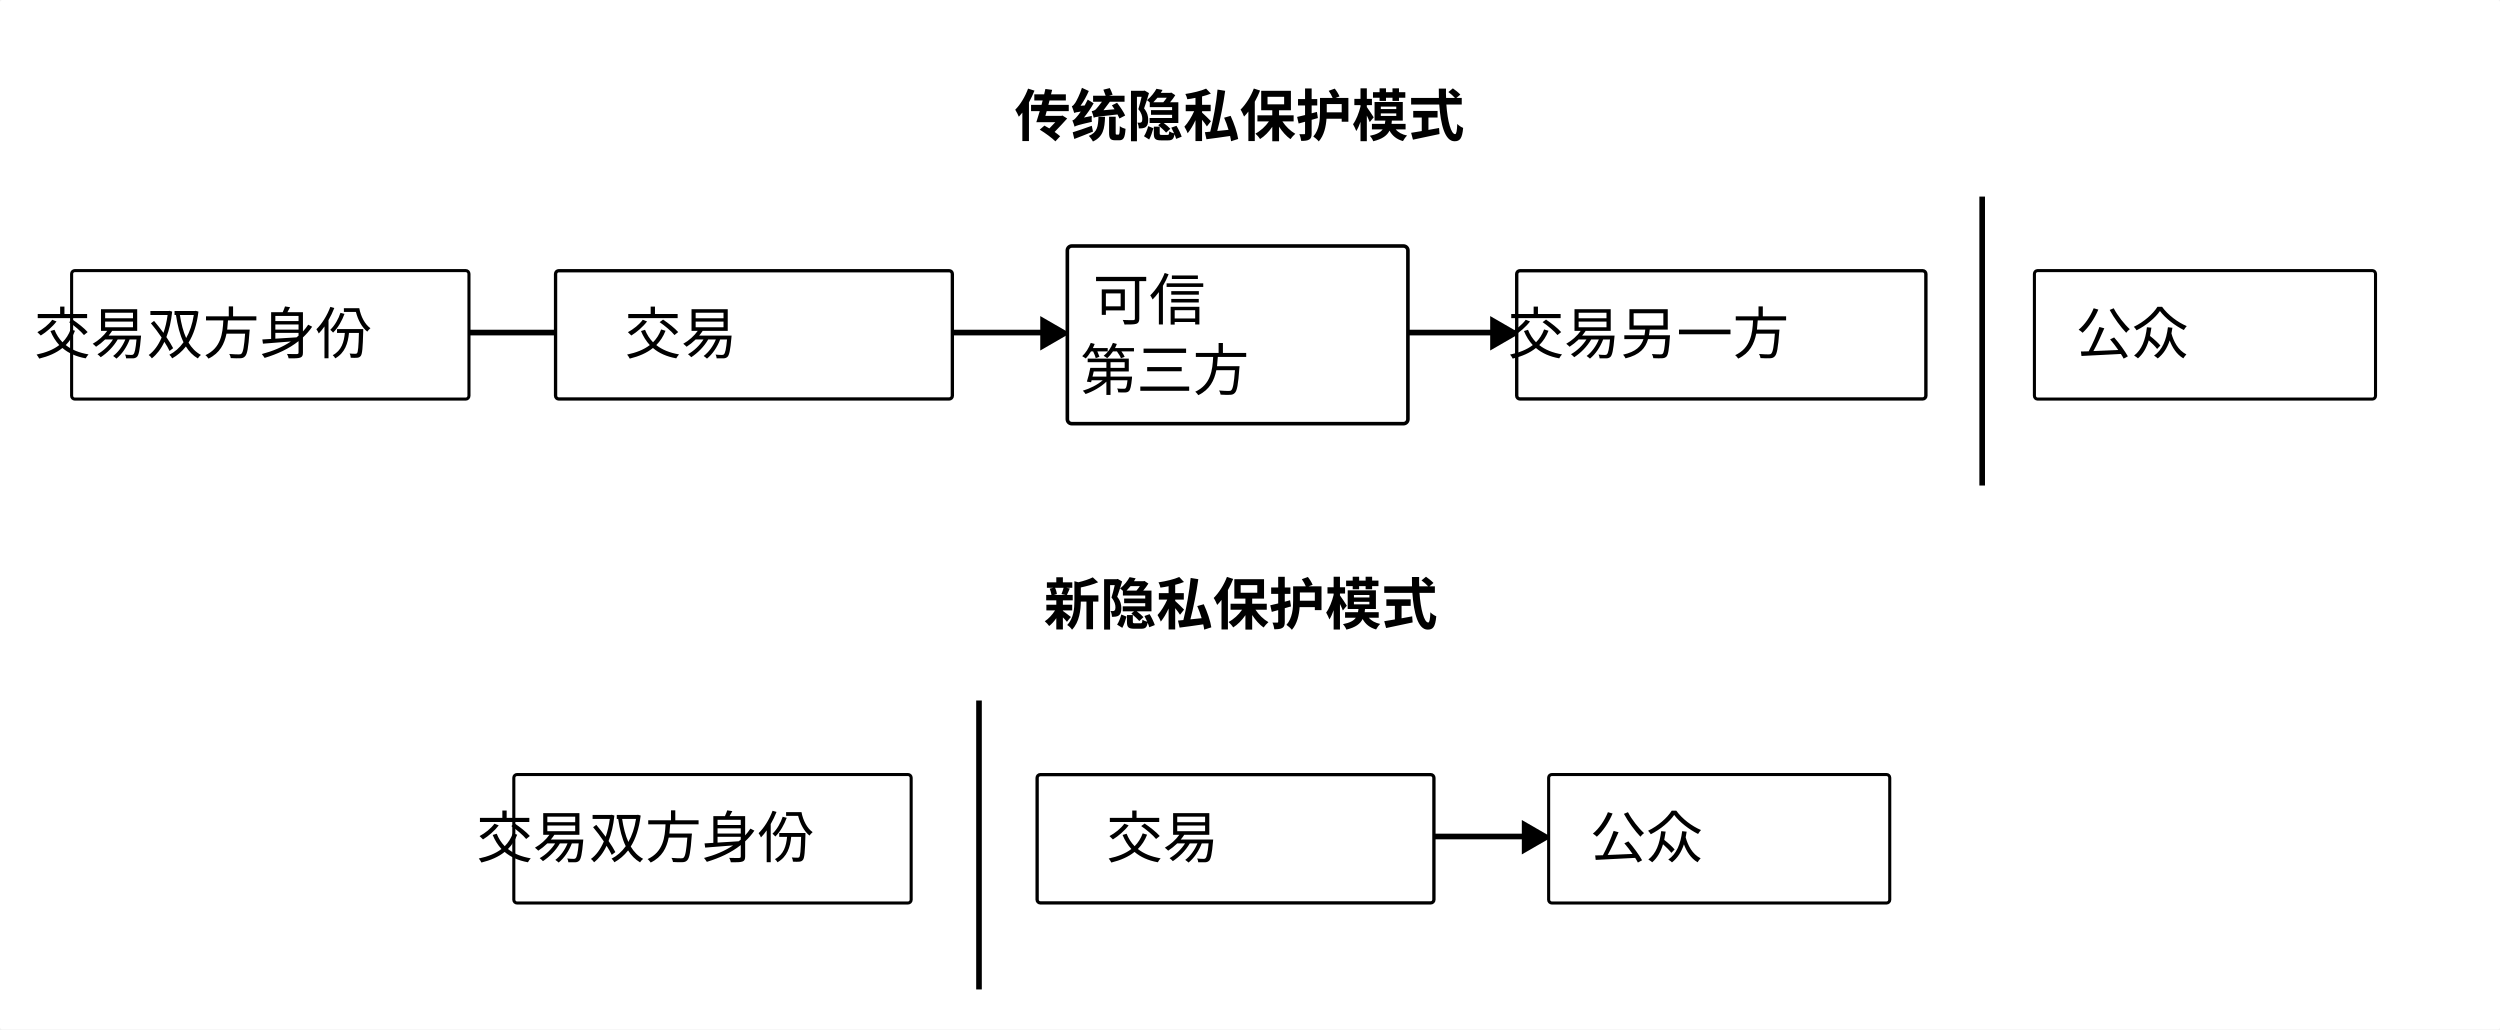
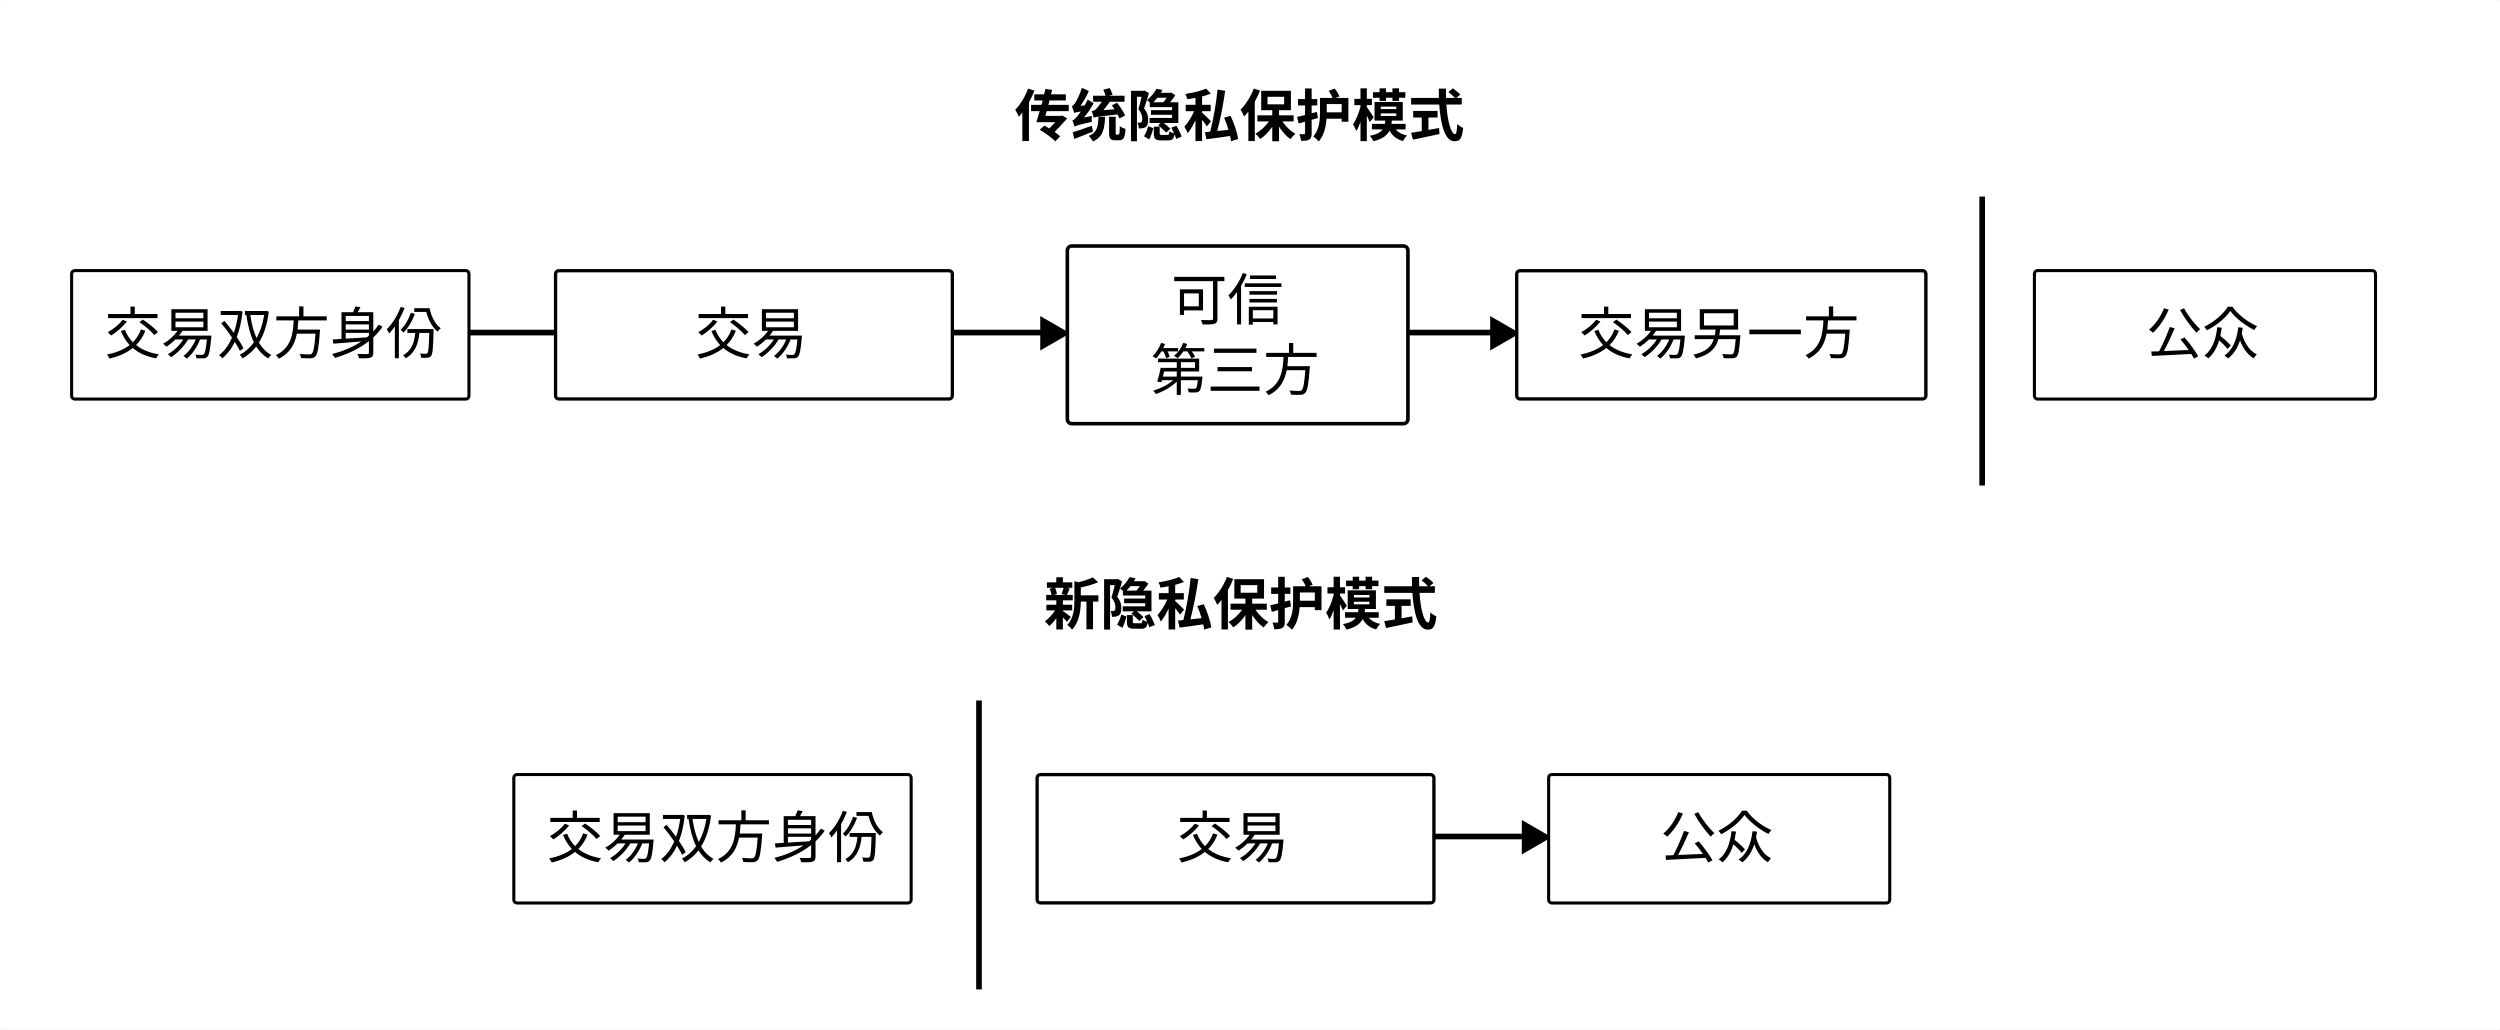
- <svg xmlns="http://www.w3.org/2000/svg" xmlns:xlink="http://www.w3.org/1999/xlink" version="1.1" width="754.473" height="310.68" id="svg11628" style="zoom: 1;">
-   <defs id="defs11630">
-     <linearGradient id="linearGradient5358">
-       <stop id="stop5360" style="stop-color:#ffffff;stop-opacity:0" offset="0" />
-       <stop id="stop5370" style="stop-color:#ffffff;stop-opacity:1" offset="0.5" />
-       <stop id="stop5362" style="stop-color:#ffffff;stop-opacity:1" offset="1" />
+ <svg xmlns="http://www.w3.org/2000/svg" width="754.473" height="310.68" style="zoom:1">
+   <defs>
+     <linearGradient id="a">
+       <stop offset="0" stop-color="#fff" stop-opacity="0" />
+       <stop offset=".5" stop-color="#fff" />
+       <stop offset="1" stop-color="#fff" />
    </linearGradient>
-     <linearGradient id="linearGradient5358-7">
-       <stop id="stop5360-5" style="stop-color:#ffffff;stop-opacity:0" offset="0" />
-       <stop id="stop5370-5" style="stop-color:#ffffff;stop-opacity:1" offset="0.5" />
-       <stop id="stop5362-8" style="stop-color:#ffffff;stop-opacity:1" offset="1" />
+     <linearGradient id="b">
+       <stop offset="0" stop-color="#fff" stop-opacity="0" />
+       <stop offset=".5" stop-color="#fff" />
+       <stop offset="1" stop-color="#fff" />
    </linearGradient>
-     <linearGradient id="linearGradient5358-5">
-       <stop id="stop5360-6" style="stop-color:#ffffff;stop-opacity:0" offset="0" />
-       <stop id="stop5370-2" style="stop-color:#ffffff;stop-opacity:1" offset="0.5" />
-       <stop id="stop5362-6" style="stop-color:#ffffff;stop-opacity:1" offset="1" />
+     <linearGradient id="c">
+       <stop offset="0" stop-color="#fff" stop-opacity="0" />
+       <stop offset=".5" stop-color="#fff" />
+       <stop offset="1" stop-color="#fff" />
    </linearGradient>
-     <linearGradient id="linearGradient5358-7-2">
-       <stop id="stop5360-5-9" style="stop-color:#ffffff;stop-opacity:0" offset="0" />
-       <stop id="stop5370-5-1" style="stop-color:#ffffff;stop-opacity:1" offset="0.5" />
-       <stop id="stop5362-8-6" style="stop-color:#ffffff;stop-opacity:1" offset="1" />
+     <linearGradient id="d">
+       <stop offset="0" stop-color="#fff" stop-opacity="0" />
+       <stop offset=".5" stop-color="#fff" />
+       <stop offset="1" stop-color="#fff" />
    </linearGradient>
-     <linearGradient id="linearGradient5358-7-3">
-       <stop id="stop5360-5-5" style="stop-color:#ffffff;stop-opacity:0" offset="0" />
-       <stop id="stop5370-5-0" style="stop-color:#ffffff;stop-opacity:1" offset="0.5" />
-       <stop id="stop5362-8-7" style="stop-color:#ffffff;stop-opacity:1" offset="1" />
-     </linearGradient>
-     <linearGradient id="linearGradient5358-7-3-4">
-       <stop id="stop5360-5-5-1" style="stop-color:#ffffff;stop-opacity:0" offset="0" />
-       <stop id="stop5370-5-0-7" style="stop-color:#ffffff;stop-opacity:1" offset="0.5" />
-       <stop id="stop5362-8-7-5" style="stop-color:#ffffff;stop-opacity:1" offset="1" />
-     </linearGradient>
-     <linearGradient id="linearGradient5358-7-3-4-2">
-       <stop id="stop5360-5-5-1-4" style="stop-color:#ffffff;stop-opacity:0" offset="0" />
-       <stop id="stop5370-5-0-7-7" style="stop-color:#ffffff;stop-opacity:1" offset="0.5" />
-       <stop id="stop5362-8-7-5-9" style="stop-color:#ffffff;stop-opacity:1" offset="1" />
-     </linearGradient>
-     <linearGradient id="linearGradient5358-7-3-7">
-       <stop id="stop5360-5-5-2" style="stop-color:#ffffff;stop-opacity:0" offset="0" />
-       <stop id="stop5370-5-0-6" style="stop-color:#ffffff;stop-opacity:1" offset="0.5" />
-       <stop id="stop5362-8-7-55" style="stop-color:#ffffff;stop-opacity:1" offset="1" />
-     </linearGradient>
-     <linearGradient id="linearGradient5358-7-3-4-2-0">
-       <stop id="stop5360-5-5-1-4-1" style="stop-color:#ffffff;stop-opacity:0" offset="0" />
-       <stop id="stop5370-5-0-7-7-4" style="stop-color:#ffffff;stop-opacity:1" offset="0.5" />
-       <stop id="stop5362-8-7-5-9-7" style="stop-color:#ffffff;stop-opacity:1" offset="1" />
-     </linearGradient>
-     <linearGradient id="linearGradient5358-7-3-7-9">
-       <stop id="stop5360-5-5-2-3" style="stop-color:#ffffff;stop-opacity:0" offset="0" />
-       <stop id="stop5370-5-0-6-1" style="stop-color:#ffffff;stop-opacity:1" offset="0.5" />
-       <stop id="stop5362-8-7-55-2" style="stop-color:#ffffff;stop-opacity:1" offset="1" />
-     </linearGradient>
-     <linearGradient x1="558.56" y1="112.415" x2="618.268" y2="112.415" id="linearGradient7693-9" xlink:href="#linearGradient5358-7-3-7-3" gradientUnits="userSpaceOnUse" gradientTransform="matrix(0.6579843,0,0,0.1043441,-455.0345,754.6948)" spreadMethod="pad" />
-     <linearGradient id="linearGradient5358-7-3-7-3">
-       <stop id="stop5360-5-5-2-5" style="stop-color:#ffffff;stop-opacity:0" offset="0" />
-       <stop id="stop5370-5-0-6-4" style="stop-color:#ffffff;stop-opacity:1" offset="0.5" />
-       <stop id="stop5362-8-7-55-0" style="stop-color:#ffffff;stop-opacity:1" offset="1" />
-     </linearGradient>
-     <linearGradient x1="558.56" y1="112.415" x2="618.268" y2="112.415" id="linearGradient9901" xlink:href="#linearGradient5358-7-3-7-3-5" gradientUnits="userSpaceOnUse" gradientTransform="matrix(0.6579843,0,0,0.1043441,-455.0345,780.6948)" spreadMethod="pad" />
-     <linearGradient id="linearGradient5358-7-3-7-3-5">
-       <stop id="stop5360-5-5-2-5-3" style="stop-color:#ffffff;stop-opacity:0" offset="0" />
-       <stop id="stop5370-5-0-6-4-6" style="stop-color:#ffffff;stop-opacity:1" offset="0.5" />
-       <stop id="stop5362-8-7-55-0-4" style="stop-color:#ffffff;stop-opacity:1" offset="1" />
-     </linearGradient>
-     <linearGradient x1="558.56" y1="112.415" x2="618.268" y2="112.415" id="linearGradient7693-9-2" xlink:href="#linearGradient5358-7-3-7-3-7" gradientUnits="userSpaceOnUse" gradientTransform="matrix(0.6579843,0,0,0.1043441,-455.0345,806.6948)" spreadMethod="pad" />
-     <linearGradient id="linearGradient5358-7-3-7-3-7">
-       <stop id="stop5360-5-5-2-5-33" style="stop-color:#ffffff;stop-opacity:0" offset="0" />
-       <stop id="stop5370-5-0-6-4-1" style="stop-color:#ffffff;stop-opacity:1" offset="0.5" />
-       <stop id="stop5362-8-7-55-0-1" style="stop-color:#ffffff;stop-opacity:1" offset="1" />
-     </linearGradient>
-     <linearGradient x1="558.56" y1="112.415" x2="618.268" y2="112.415" id="linearGradient7693-9-1" xlink:href="#linearGradient5358-7-3-7-3-6" gradientUnits="userSpaceOnUse" gradientTransform="matrix(0.6579843,0,0,0.1043441,-155.7219,754.6948)" spreadMethod="pad" />
-     <linearGradient id="linearGradient5358-7-3-7-3-6">
-       <stop id="stop5360-5-5-2-5-4" style="stop-color:#ffffff;stop-opacity:0" offset="0" />
-       <stop id="stop5370-5-0-6-4-10" style="stop-color:#ffffff;stop-opacity:1" offset="0.5" />
-       <stop id="stop5362-8-7-55-0-0" style="stop-color:#ffffff;stop-opacity:1" offset="1" />
-     </linearGradient>
-     <linearGradient x1="558.56" y1="112.415" x2="618.268" y2="112.415" id="linearGradient9901-7" xlink:href="#linearGradient5358-7-3-7-3-5-0" gradientUnits="userSpaceOnUse" gradientTransform="matrix(0.6579843,0,0,0.1043441,-155.7219,780.6948)" spreadMethod="pad" />
-     <linearGradient id="linearGradient5358-7-3-7-3-5-0">
-       <stop id="stop5360-5-5-2-5-3-7" style="stop-color:#ffffff;stop-opacity:0" offset="0" />
-       <stop id="stop5370-5-0-6-4-6-4" style="stop-color:#ffffff;stop-opacity:1" offset="0.5" />
-       <stop id="stop5362-8-7-55-0-4-9" style="stop-color:#ffffff;stop-opacity:1" offset="1" />
+     <linearGradient id="e">
+       <stop offset="0" stop-color="#fff" stop-opacity="0" />
+       <stop offset=".5" stop-color="#fff" />
+       <stop offset="1" stop-color="#fff" />
    </linearGradient>
  </defs>
-   <g transform="translate(489.3747,-245.8411)" id="layer1">
-     <rect height="310.68" style="color:#000000;fill:#ffffff;fill-opacity:1;fill-rule:nonzero;stroke:none;stroke-width:1;marker:none;visibility:visible;display:inline;overflow:visible;enable-background:accumulate" x="-489.375px" y="245.841px" id="rect11224" width="754.473" ry="0.702" />
-     <g transform="matrix(1.697282,0,0,1.697282,-607.5191,-1024.364)" id="g10536">
-       <g id="g10509">
-         <g transform="translate(69.52053,450.6398)" id="g6848-0-6-0">
-           <path d="m 217.352,356.871 49.574,0" id="path3814-6-7-1-92-11-3" style="fill:none;stroke:#000000;stroke-width:1;stroke-linecap:round;stroke-linejoin:round;stroke-miterlimit:4;stroke-opacity:1;stroke-dasharray:none" />
-           <path d="m 189.151,31.856 -1.531,-2.652 -1.531,-2.652 3.062,0 3.062,0 -1.531,2.652 z" transform="matrix(0,-1,1,0,238.5002,546.1482)" id="path3816-0-5-6-90-14-5" style="color:#000000;fill:#000000;fill-opacity:1;fill-rule:nonzero;stroke:#000000;stroke-width:0;stroke-linecap:round;stroke-linejoin:round;stroke-miterlimit:4;stroke-opacity:1;stroke-dasharray:none;stroke-dashoffset:0;marker:none;visibility:visible;display:inline;overflow:visible;enable-background:accumulate" />
-         </g>
-         <g transform="translate(-10.47947,450.6398)" id="g6848-0-6">
-           <path d="m 151.613,356.871 115.313,0" id="path3814-6-7-1-92-11" style="fill:none;stroke:#000000;stroke-width:1;stroke-linecap:round;stroke-linejoin:round;stroke-miterlimit:4;stroke-opacity:1;stroke-dasharray:none" />
-           <path d="m 189.151,31.856 -1.531,-2.652 -1.531,-2.652 3.062,0 3.062,0 -1.531,2.652 z" transform="matrix(0,-1,1,0,238.5002,546.1482)" id="path3816-0-5-6-90-14" style="color:#000000;fill:#000000;fill-opacity:1;fill-rule:nonzero;stroke:#000000;stroke-width:0;stroke-linecap:round;stroke-linejoin:round;stroke-miterlimit:4;stroke-opacity:1;stroke-dasharray:none;stroke-dashoffset:0;marker:none;visibility:visible;display:inline;overflow:visible;enable-background:accumulate" />
-         </g>
-         <rect height="22.849" style="color:#000000;fill:#ffffff;fill-opacity:1;fill-rule:nonzero;stroke:#000000;stroke-width:0.548;stroke-linecap:round;stroke-linejoin:round;stroke-miterlimit:4;stroke-opacity:1;stroke-dasharray:none;stroke-dashoffset:0;marker:none;visibility:visible;display:inline;overflow:visible;enable-background:accumulate" x="82.342px" y="796.489px" id="rect3777-9-15-5-4-2" width="70.651" ry="0.574" />
-         <text x="117.22" y="811.299" id="text3779-6-2-6-7-3" xml:space="preserve" style="font-size:10px;font-style:normal;font-weight:normal;line-height:125%;letter-spacing:0px;word-spacing:0px;fill:#000000;fill-opacity:1;stroke:none;font-family:Helvetica">
-           <tspan x="118.22" y="811.299" id="tspan3783-2-5-5-92-8" style="text-align:center;text-anchor:middle">交易双方身份</tspan>
-         </text>
-         <rect width="70.552" height="22.806" ry="0.573" x="168.391" y="796.51" id="rect3777-9-15-5-4-2-3" style="color:#000000;fill:#ffffff;fill-opacity:1;fill-rule:nonzero;stroke:#000000;stroke-width:0.59;stroke-linecap:round;stroke-linejoin:round;stroke-miterlimit:4;stroke-opacity:1;stroke-dasharray:none;stroke-dashoffset:0;marker:none;visibility:visible;display:inline;overflow:visible;enable-background:accumulate" />
-         <text x="225.412" y="772.584" id="text3779-6-2-6-7-3-0" xml:space="preserve" style="font-size:10px;font-style:normal;font-weight:bold;line-height:125%;letter-spacing:0px;word-spacing:0px;fill:#000000;fill-opacity:1;stroke:none;font-family:Helvetica;-inkscape-font-specification:Helvetica Bold">
-           <tspan y="772.584" id="tspan3783-2-5-5-92-8-7" style="font-weight:bold;text-align:start;text-anchor:start;-inkscape-font-specification:Helvetica Bold" x="250">传统隐私保护模式</tspan>
-         </text>
-         <text x="203.22" y="811.299" id="text3779-6-2-6-7-3-1" xml:space="preserve" style="font-size:10px;font-style:normal;font-weight:normal;line-height:125%;letter-spacing:0px;word-spacing:0px;fill:#000000;fill-opacity:1;stroke:none;font-family:Helvetica">
-           <tspan x="203.22" y="811.299" id="tspan3783-2-5-5-92-8-2" style="text-align:center;text-anchor:middle">交易</tspan>
-         </text>
-         <rect width="60.555" height="31.592" ry="0.794" x="259.39" y="792.117" id="rect3777-9-15-5-4-2-3-7" style="color:#000000;fill:#ffffff;fill-opacity:1;fill-rule:nonzero;stroke:#000000;stroke-width:0.643;stroke-linecap:round;stroke-linejoin:round;stroke-miterlimit:4;stroke-opacity:1;stroke-dasharray:none;stroke-dashoffset:0;marker:none;visibility:visible;display:inline;overflow:visible;enable-background:accumulate" />
-         <text x="289.22" y="805.299" id="text3779-6-2-6-7-3-1-2" xml:space="preserve" style="font-size:10px;font-style:normal;font-weight:normal;line-height:125%;letter-spacing:0px;word-spacing:0px;fill:#000000;fill-opacity:1;stroke:none;font-family:Helvetica">
-           <tspan x="289.22" y="805.299" id="tspan3783-2-5-5-92-8-2-4" style="text-align:center;text-anchor:middle">可信</tspan>
-           <tspan x="289.22" y="817.799" id="tspan10192" style="text-align:center;text-anchor:middle">第三方</tspan>
-         </text>
-         <rect width="72.753" height="22.797" ry="0.573" x="339.291" y="796.514" id="rect3777-9-15-5-4-2-3-7-4" style="color:#000000;fill:#ffffff;fill-opacity:1;fill-rule:nonzero;stroke:#000000;stroke-width:0.599;stroke-linecap:round;stroke-linejoin:round;stroke-miterlimit:4;stroke-opacity:1;stroke-dasharray:none;stroke-dashoffset:0;marker:none;visibility:visible;display:inline;overflow:visible;enable-background:accumulate" />
-         <text x="375.22" y="811.299" id="text3779-6-2-6-7-3-1-2-4" xml:space="preserve" style="font-size:10px;font-style:normal;font-weight:normal;line-height:125%;letter-spacing:0px;word-spacing:0px;fill:#000000;fill-opacity:1;stroke:none;font-family:Helvetica">
-           <tspan x="375.22" y="811.299" id="tspan3783-2-5-5-92-8-2-4-2" style="text-align:center;text-anchor:middle">交易另一方</tspan>
-         </text>
-         <rect width="60.651" height="22.849" ry="0.574" x="431.342" y="796.489" id="rect3777-9-15-5-4-2-3-7-4-0" style="color:#000000;fill:#ffffff;fill-opacity:1;fill-rule:nonzero;stroke:#000000;stroke-width:0.548;stroke-linecap:round;stroke-linejoin:round;stroke-miterlimit:4;stroke-opacity:1;stroke-dasharray:none;stroke-dashoffset:0;marker:none;visibility:visible;display:inline;overflow:visible;enable-background:accumulate" />
-         <text x="461.22" y="811.299" id="text3779-6-2-6-7-3-1-2-4-6" xml:space="preserve" style="font-size:10px;font-style:normal;font-weight:normal;line-height:125%;letter-spacing:0px;word-spacing:0px;fill:#000000;fill-opacity:1;stroke:none;font-family:Helvetica">
-           <tspan x="461.22" y="811.299" id="tspan3783-2-5-5-92-8-2-4-2-9" style="text-align:center;text-anchor:middle">公众</tspan>
-         </text>
-         <path d="m 422.054,783.33 0,51.376" id="path10242" style="fill:none;stroke:#000000;stroke-width:1px;stroke-linecap:butt;stroke-linejoin:miter;stroke-opacity:1" />
-       </g>
-       <g id="g10492">
-         <g transform="translate(75.14674,540.2408)" id="g6848-0-6-0-7">
-           <path d="m 217.352,356.871 49.574,0" id="path3814-6-7-1-92-11-3-8" style="fill:none;stroke:#000000;stroke-width:1;stroke-linecap:round;stroke-linejoin:round;stroke-miterlimit:4;stroke-opacity:1;stroke-dasharray:none" />
-           <path d="m 189.151,31.856 -1.531,-2.652 -1.531,-2.652 3.062,0 3.062,0 -1.531,2.652 z" transform="matrix(0,-1,1,0,238.5002,546.1482)" id="path3816-0-5-6-90-14-5-3" style="color:#000000;fill:#000000;fill-opacity:1;fill-rule:nonzero;stroke:#000000;stroke-width:0;stroke-linecap:round;stroke-linejoin:round;stroke-miterlimit:4;stroke-opacity:1;stroke-dasharray:none;stroke-dashoffset:0;marker:none;visibility:visible;display:inline;overflow:visible;enable-background:accumulate" />
-         </g>
-         <rect width="70.651" height="22.849" ry="0.574" x="160.968" y="886.09" id="rect3777-9-15-5-4-2-0" style="color:#000000;fill:#ffffff;fill-opacity:1;fill-rule:nonzero;stroke:#000000;stroke-width:0.548;stroke-linecap:round;stroke-linejoin:round;stroke-miterlimit:4;stroke-opacity:1;stroke-dasharray:none;stroke-dashoffset:0;marker:none;visibility:visible;display:inline;overflow:visible;enable-background:accumulate" />
-         <text x="202.846" y="900.9" id="text3779-6-2-6-7-3-9" xml:space="preserve" style="font-size:10px;font-style:normal;font-weight:normal;line-height:125%;letter-spacing:0px;word-spacing:0px;fill:#000000;fill-opacity:1;stroke:none;font-family:Helvetica">
-           <tspan y="900.9" id="tspan3783-2-5-5-92-8-4" style="text-align:center;text-anchor:middle" x="196.846">交易双方身份</tspan>
-         </text>
-         <rect width="70.552" height="22.806" ry="0.573" x="254.017" y="886.111" id="rect3777-9-15-5-4-2-3-8" style="color:#000000;fill:#ffffff;fill-opacity:1;fill-rule:nonzero;stroke:#000000;stroke-width:0.59;stroke-linecap:round;stroke-linejoin:round;stroke-miterlimit:4;stroke-opacity:1;stroke-dasharray:none;stroke-dashoffset:0;marker:none;visibility:visible;display:inline;overflow:visible;enable-background:accumulate" />
-         <text x="288.846" y="900.9" id="text3779-6-2-6-7-3-1-28" xml:space="preserve" style="font-size:10px;font-style:normal;font-weight:normal;line-height:125%;letter-spacing:0px;word-spacing:0px;fill:#000000;fill-opacity:1;stroke:none;font-family:Helvetica">
-           <tspan x="288.846" y="900.9" id="tspan3783-2-5-5-92-8-2-9" style="text-align:center;text-anchor:middle">交易</tspan>
-         </text>
-         <rect width="60.651" height="22.849" ry="0.574" x="344.968" y="886.09" id="rect3777-9-15-5-4-2-3-7-4-0-1" style="color:#000000;fill:#ffffff;fill-opacity:1;fill-rule:nonzero;stroke:#000000;stroke-width:0.548;stroke-linecap:round;stroke-linejoin:round;stroke-miterlimit:4;stroke-opacity:1;stroke-dasharray:none;stroke-dashoffset:0;marker:none;visibility:visible;display:inline;overflow:visible;enable-background:accumulate" />
-         <text x="374.846" y="900.9" id="text3779-6-2-6-7-3-1-2-4-6-1" xml:space="preserve" style="font-size:10px;font-style:normal;font-weight:normal;line-height:125%;letter-spacing:0px;word-spacing:0px;fill:#000000;fill-opacity:1;stroke:none;font-family:Helvetica">
-           <tspan y="900.9" id="tspan3783-2-5-5-92-8-2-4-2-9-4" style="text-align:center;text-anchor:middle" x="374.846">公众</tspan>
-         </text>
-         <path d="m 243.681,872.931 0,51.376" id="path10242-4" style="fill:none;stroke:#000000;stroke-width:1px;stroke-linecap:butt;stroke-linejoin:miter;stroke-opacity:1" />
-         <text x="239.223" y="859.423" id="text3779-6-2-6-7-3-0-0" xml:space="preserve" style="font-size:10px;font-style:normal;font-weight:bold;line-height:125%;letter-spacing:0px;word-spacing:0px;fill:#000000;fill-opacity:1;stroke:none;font-family:Helvetica;-inkscape-font-specification:Helvetica Bold">
-           <tspan x="255.223" y="859.423" id="tspan3783-2-5-5-92-8-7-1" style="font-weight:bold;text-align:start;text-anchor:start;-inkscape-font-specification:Helvetica Bold">新隐私保护模式</tspan>
-         </text>
-       </g>
+   <g transform="translate(489.375 -245.841)">
+     <rect height="310.68" style="marker:none" width="754.473" x="-489.375" y="245.841" fill="#fff" color="#000" overflow="visible" ry=".702" />
+     <g transform="translate(-607.52 -1024.364) scale(1.69728)">
+       <path fill="none" stroke="#000" stroke-linecap="round" stroke-linejoin="round" d="M286.872 807.51h49.574" />
+       <path d="M339.876 807.637l-2.651 1.53-2.652 1.532v-6.124l2.652 1.531z" style="marker:none" color="#000" overflow="visible" />
+       <path fill="none" stroke="#000" stroke-linecap="round" stroke-linejoin="round" d="M141.133 807.51h115.313" />
+       <path d="M259.876 807.637l-2.651 1.53-2.652 1.532v-6.124l2.652 1.531z" style="marker:none" color="#000" overflow="visible" />
+       <rect height="22.849" style="marker:none" width="70.651" x="82.342" y="796.489" fill="#fff" stroke="#000" stroke-linecap="round" stroke-linejoin="round" stroke-width=".548" color="#000" overflow="visible" ry=".574" />
+       <text x="117.22" y="811.299" style="line-height:125%" font-family="Helvetica" font-size="10" font-weight="400" letter-spacing="0" word-spacing="0">
+         <tspan x="118.22" y="811.299" style="text-align:center" text-anchor="middle">交易双方身份</tspan>
+       </text>
+       <rect width="70.552" height="22.806" x="168.391" y="796.51" stroke="#000" stroke-linecap="round" overflow="visible" ry=".573" style="marker:none" fill="#fff" stroke-linejoin="round" stroke-width=".59" color="#000" />
+       <text x="225.412" y="772.584" style="line-height:125%;-inkscape-font-specification:Helvetica Bold" font-family="Helvetica" font-size="10" font-weight="700" letter-spacing="0" word-spacing="0">
+         <tspan y="772.584" style="text-align:start;-inkscape-font-specification:Helvetica Bold" x="250">传统隐私保护模式</tspan>
+       </text>
+       <text x="203.22" y="811.299" style="line-height:125%" font-family="Helvetica" font-size="10" font-weight="400" letter-spacing="0" word-spacing="0">
+         <tspan x="203.22" y="811.299" style="text-align:center" text-anchor="middle">交易</tspan>
+       </text>
+       <rect width="60.555" height="31.592" x="259.39" y="792.117" stroke="#000" stroke-linecap="round" overflow="visible" ry=".794" style="marker:none" fill="#fff" stroke-linejoin="round" stroke-width=".643" color="#000" />
+       <text x="289.22" y="805.299" style="line-height:125%" font-family="Helvetica" font-size="10" font-weight="400" letter-spacing="0" word-spacing="0">
+         <tspan x="289.22" y="805.299" style="text-align:center" text-anchor="middle">可信</tspan>
+         <tspan x="289.22" y="817.799" style="text-align:center" text-anchor="middle">第三方</tspan>
+       </text>
+       <rect width="72.753" height="22.797" x="339.291" y="796.514" stroke="#000" stroke-linecap="round" overflow="visible" ry=".573" style="marker:none" fill="#fff" stroke-linejoin="round" stroke-width=".599" color="#000" />
+       <text x="375.22" y="811.299" style="line-height:125%" font-family="Helvetica" font-size="10" font-weight="400" letter-spacing="0" word-spacing="0">
+         <tspan x="375.22" y="811.299" style="text-align:center" text-anchor="middle">交易另一方</tspan>
+       </text>
+       <rect width="60.651" height="22.849" x="431.342" y="796.489" stroke="#000" stroke-linecap="round" overflow="visible" ry=".574" style="marker:none" fill="#fff" stroke-linejoin="round" stroke-width=".548" color="#000" />
+       <text x="461.22" y="811.299" style="line-height:125%" font-family="Helvetica" font-size="10" font-weight="400" letter-spacing="0" word-spacing="0">
+         <tspan x="461.22" y="811.299" style="text-align:center" text-anchor="middle">公众</tspan>
+       </text>
+       <path fill="none" stroke="#000" d="M422.054 783.33v51.376" />
+     </g>
+     <g transform="translate(-607.52 -1024.364) scale(1.69728)">
+       <path fill="none" stroke="#000" stroke-linecap="round" stroke-linejoin="round" d="M292.498 897.112h49.575" />
+       <path d="M345.502 897.238l-2.651 1.53-2.652 1.532v-6.124l2.652 1.531z" style="marker:none" color="#000" overflow="visible" />
+       <rect width="70.651" height="22.849" x="160.968" y="886.09" stroke="#000" stroke-linecap="round" overflow="visible" ry=".574" style="marker:none" fill="#fff" stroke-linejoin="round" stroke-width=".548" color="#000" />
+       <text x="202.846" y="900.9" style="line-height:125%" font-family="Helvetica" font-size="10" font-weight="400" letter-spacing="0" word-spacing="0">
+         <tspan y="900.9" style="text-align:center" x="196.846" text-anchor="middle">交易双方身份</tspan>
+       </text>
+       <rect width="70.552" height="22.806" x="254.017" y="886.111" stroke="#000" stroke-linecap="round" overflow="visible" ry=".573" style="marker:none" fill="#fff" stroke-linejoin="round" stroke-width=".59" color="#000" />
+       <text x="288.846" y="900.9" style="line-height:125%" font-family="Helvetica" font-size="10" font-weight="400" letter-spacing="0" word-spacing="0">
+         <tspan x="288.846" y="900.9" style="text-align:center" text-anchor="middle">交易</tspan>
+       </text>
+       <rect width="60.651" height="22.849" x="344.968" y="886.09" stroke="#000" stroke-linecap="round" overflow="visible" ry=".574" style="marker:none" fill="#fff" stroke-linejoin="round" stroke-width=".548" color="#000" />
+       <text x="374.846" y="900.9" style="line-height:125%" font-family="Helvetica" font-size="10" font-weight="400" letter-spacing="0" word-spacing="0">
+         <tspan y="900.9" style="text-align:center" x="374.846" text-anchor="middle">公众</tspan>
+       </text>
+       <path fill="none" stroke="#000" d="M243.68 872.931v51.376" />
+       <text x="239.223" y="859.423" style="line-height:125%;-inkscape-font-specification:Helvetica Bold" font-family="Helvetica" font-size="10" font-weight="700" letter-spacing="0" word-spacing="0">
+         <tspan x="255.223" y="859.423" style="text-align:start;-inkscape-font-specification:Helvetica Bold">新隐私保护模式</tspan>
+       </text>
    </g>
  </g>
</svg>
